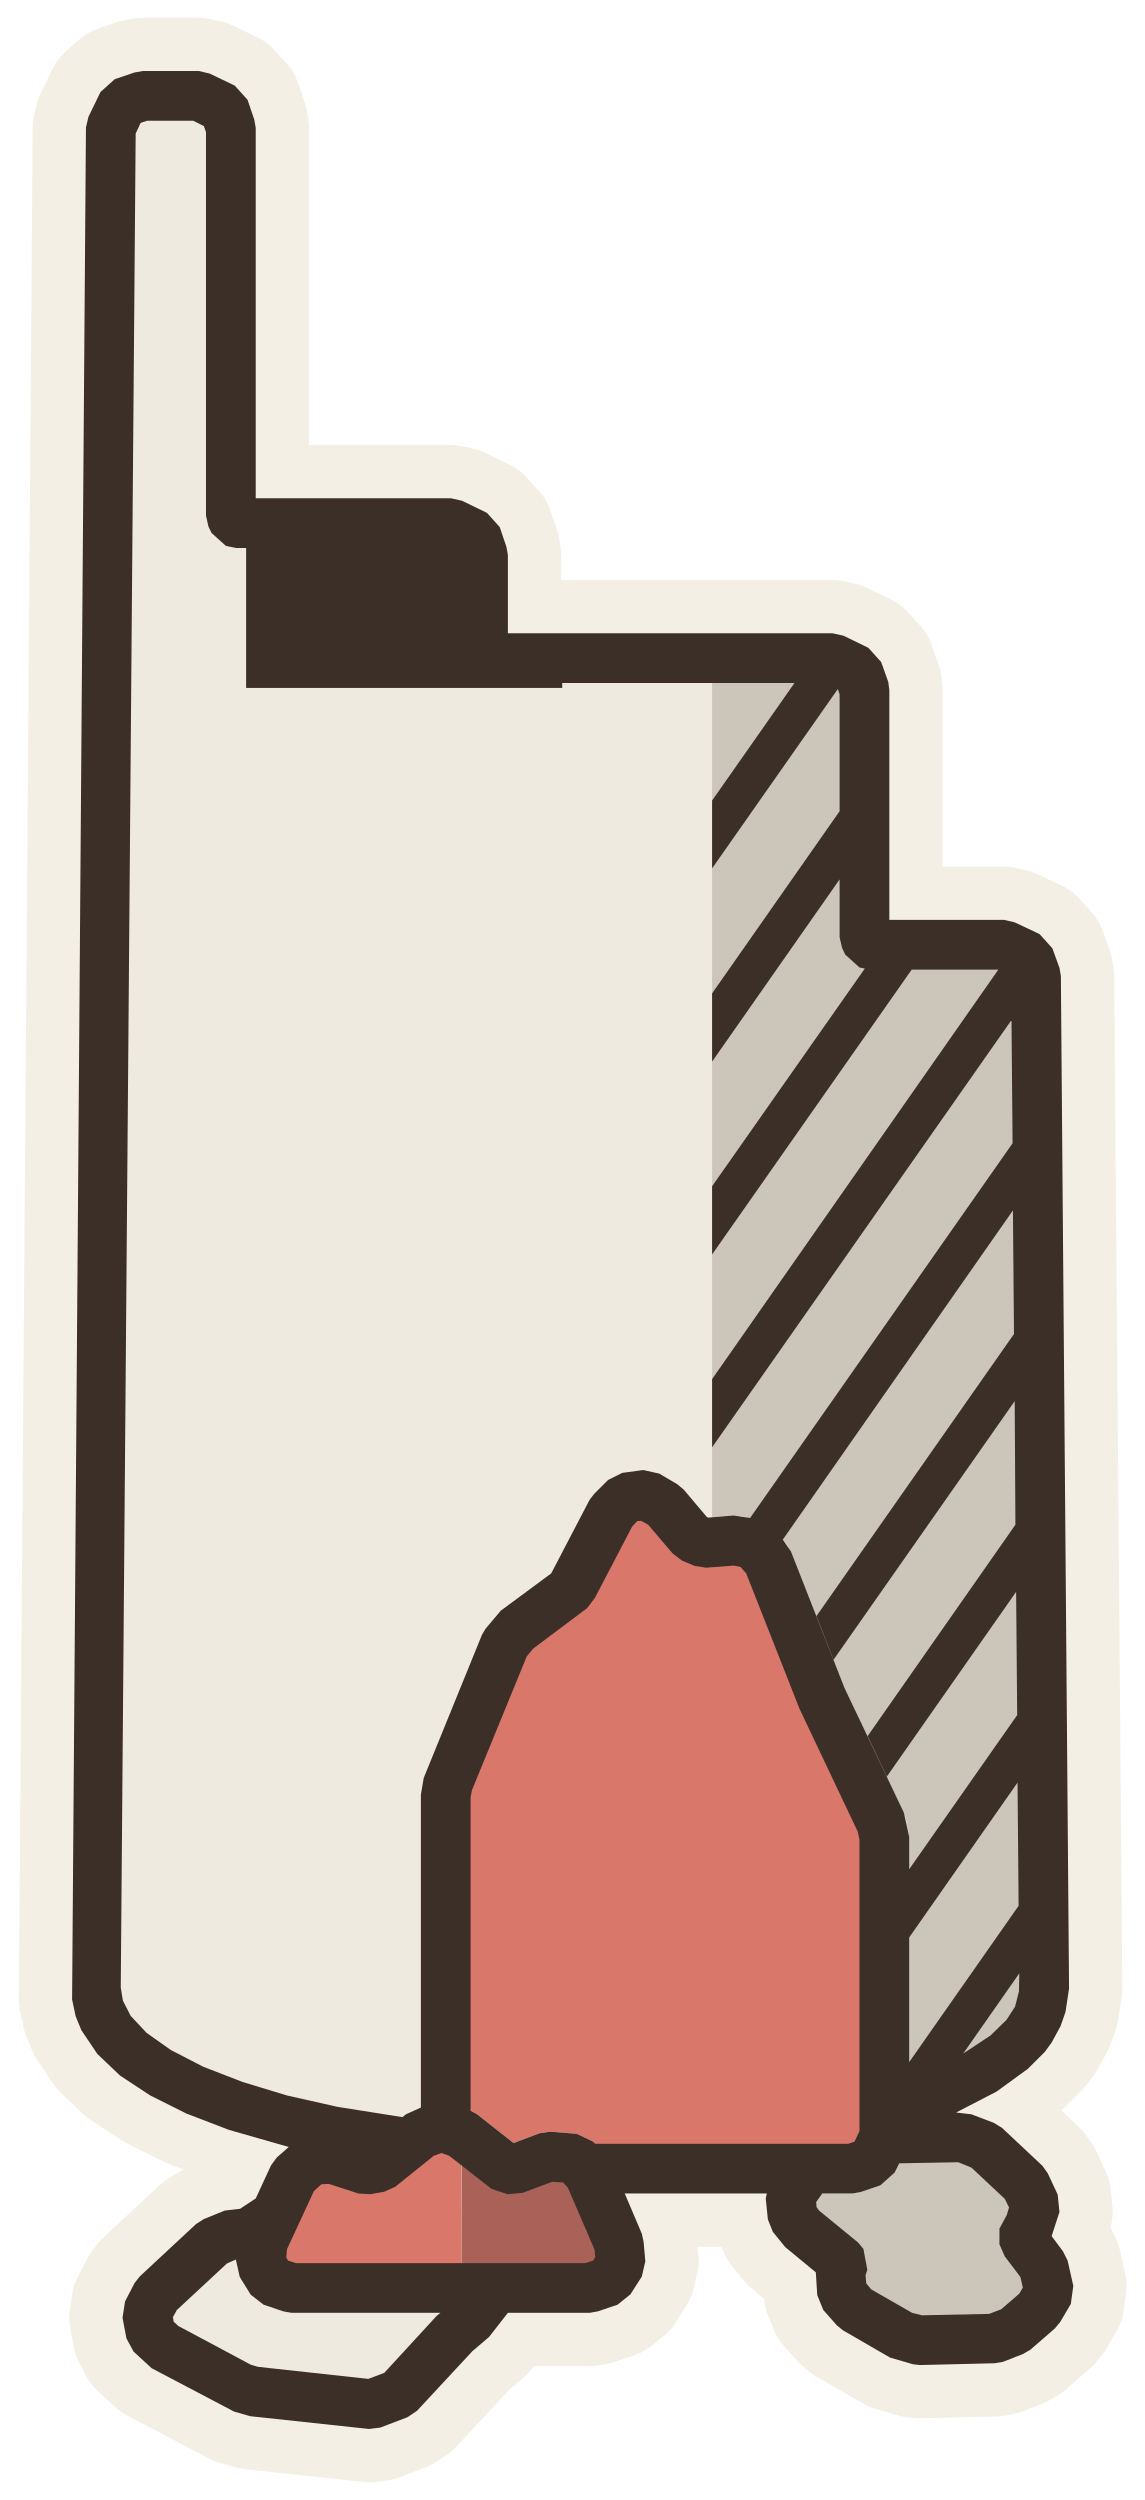
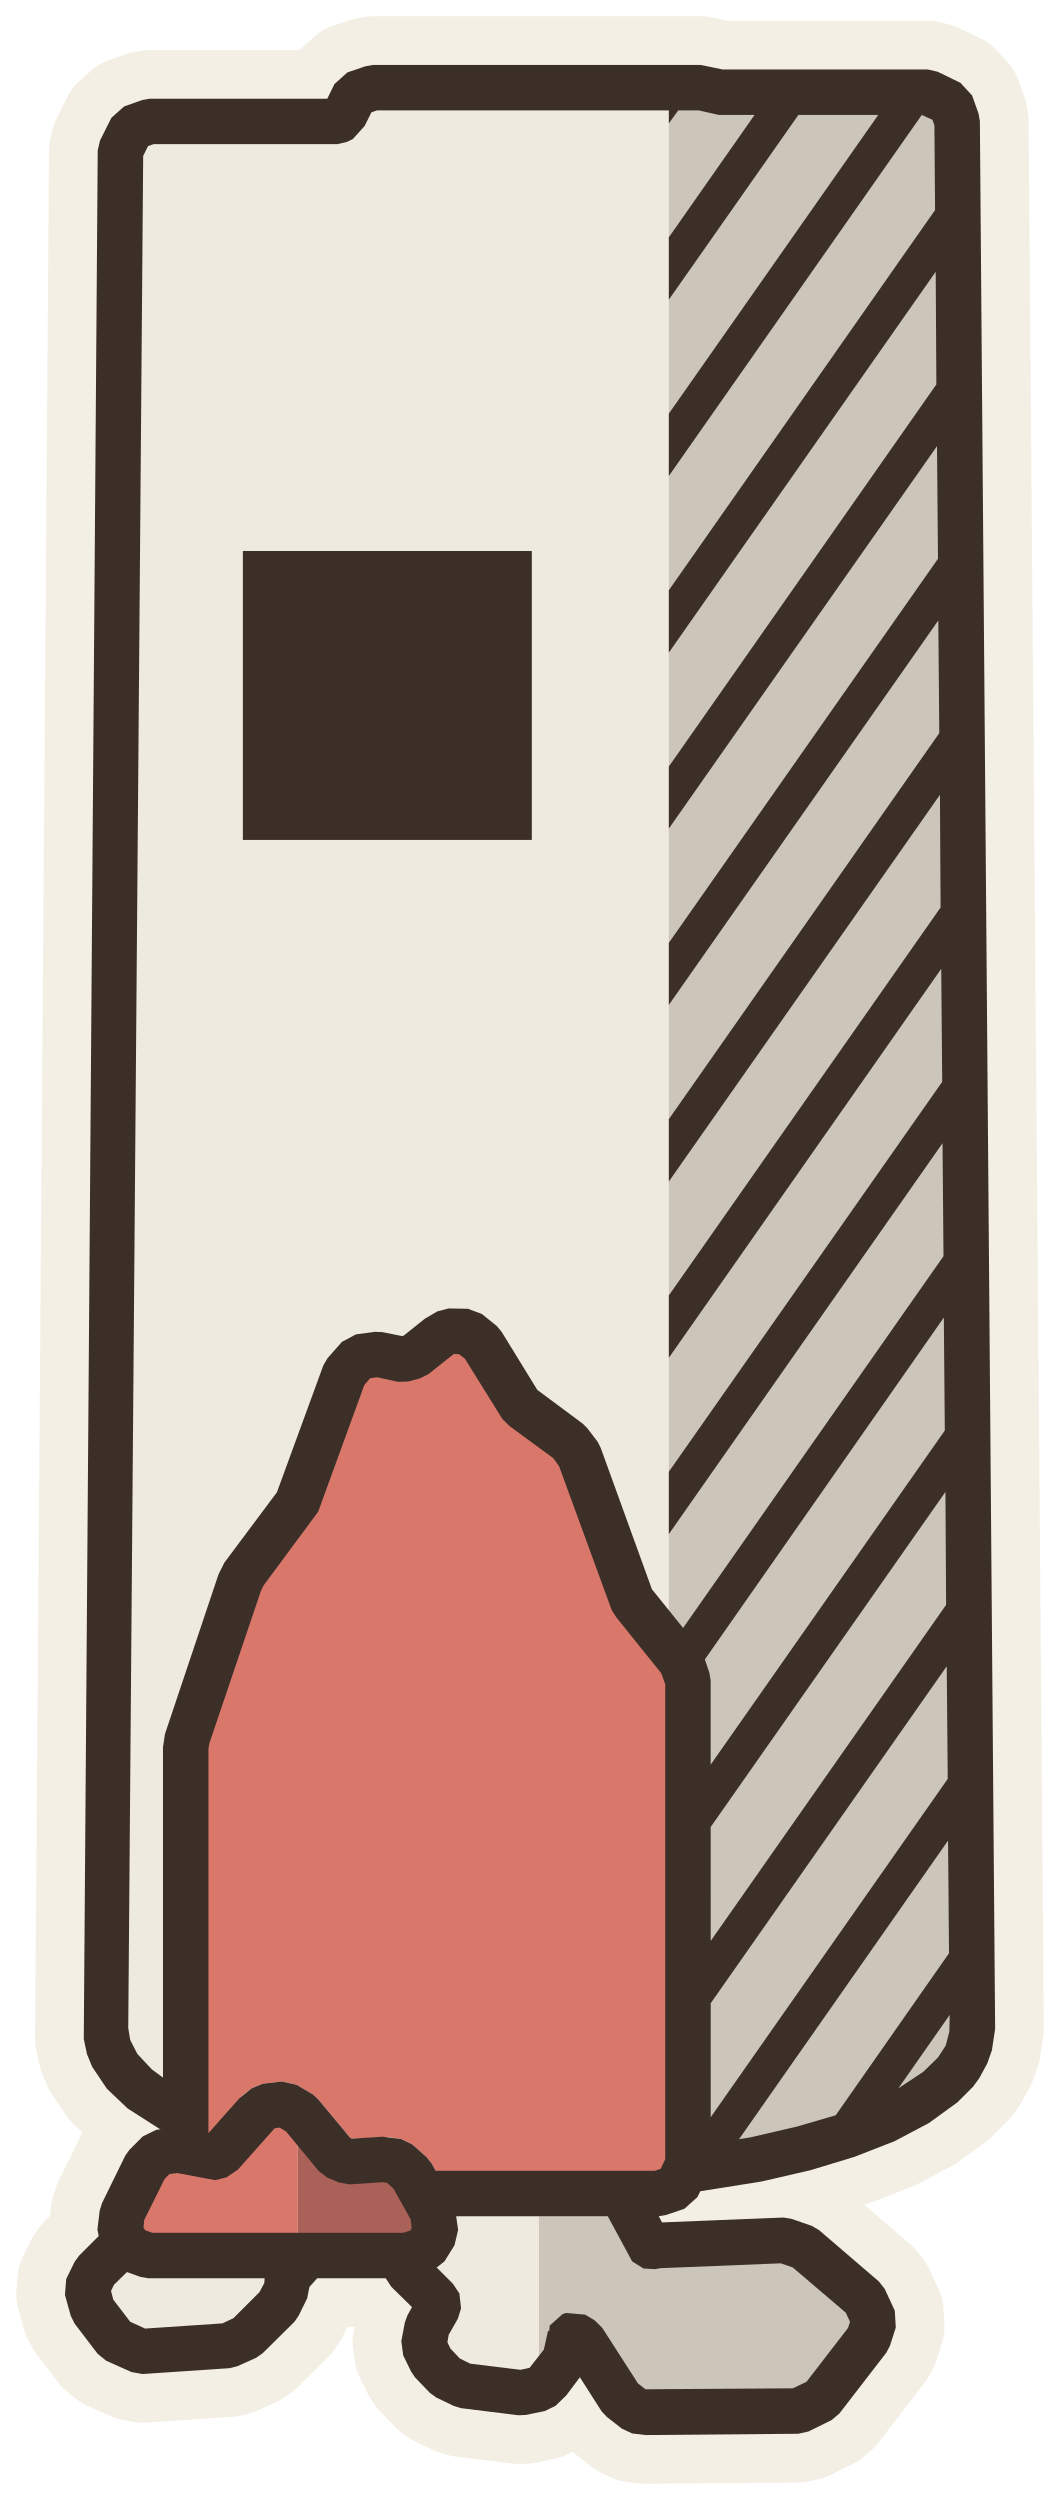
- <svg xmlns="http://www.w3.org/2000/svg" viewBox="-16.05 -56.08 32.22 70.39" data-palette="wall:#EFEADF;roof:#D9776B;wood:#C9A97C;earth:#94744F;water:#8FB0B8;flag:#4A3B32;ink:#3B2F28;halo:#F4EFE4">
-   <path data-role="sil" fill="#F4EFE4" stroke="#F4EFE4" stroke-width="3" stroke-linejoin="round" d="M-5.34 12.27L-4.58 11.98L-4.31 11.8L-2.75 10.12L-2.28 9.72L-1.75 9.04L0.55 9.04L0.78 9L1.34 8.81L1.7 8.52L2.02 8.02L2.12 7.59L2.07 7.03L2.02 6.81L1.54 5.68L5.54 5.68L5.51 5.82L5.57 6.41L5.71 6.76L6.06 7.19L6.92 7.9L6.96 8.54L7.13 8.96L7.51 9.39L7.68 9.53L9.01 10.3L9.66 10.49L9.85 10.51L11.95 10.46L12.19 10.42L12.75 10.2L12.96 10.08L13.65 9.48L13.8 9.3L14.1 8.79L14.17 8.28L14.01 7.57L13.88 7.31L13.56 6.88L13.78 6.2L13.73 5.71L13.45 5.11L13.3 4.9L12.16 3.83L11.93 3.69L11.3 3.45L10.91 3.38L12.01 2.81L12.89 2.17L13.37 1.69L13.56 1.43L13.81 0.97L13.95 0.57L14.05 -0.09L13.82 -28.6L13.78 -28.83L13.58 -29.38L13.22 -29.78L12.52 -30.11L12.22 -30.18L8.99 -30.18L8.99 -36.65L8.96 -36.88L8.76 -37.44L8.4 -37.84L7.7 -38.18L7.39 -38.25L-1.75 -38.25L-1.75 -40.45L-1.79 -40.68L-1.98 -41.24L-2.34 -41.64L-3.04 -41.98L-3.35 -42.05L-8.85 -42.05L-8.85 -52.48L-8.89 -52.71L-9.08 -53.27L-9.44 -53.67L-10.15 -54.01L-10.45 -54.08L-12.03 -54.08L-12.26 -54.04L-12.82 -53.85L-13.22 -53.49L-13.56 -52.79L-13.63 -52.49L-14.02 0.22L-13.92 0.69L-13.76 1.08L-13.31 1.75L-12.67 2.36L-11.82 2.92L-10.8 3.43L-9.6 3.89L-7.92 4.37L-8.26 4.67L-8.42 4.89L-8.85 5.82L-9.29 6.11L-9.72 6.16L-10.31 6.4L-10.53 6.54L-12.12 8.02L-12.26 8.2L-12.53 8.72L-12.6 9.18L-12.49 9.76L-12.29 10.13L-11.78 10.6L-9.46 11.82L-9.01 11.95L-5.66 12.31Z" />
-   <path data-role="wall" fill="#EFEADF" d="M-4.62 3.45L-4.2 3.26L-4.18 -5.68L-4.08 -6.16L-2.48 -10.05L-2.08 -10.6L-1.95 -10.73L-0.51 -11.81L0.55 -13.85L0.68 -14.02L1.07 -14.41L1.47 -14.61L2.06 -14.69L2.51 -14.59L3.02 -14.29L3.2 -14.14L3.85 -13.37L4 -13.36L4 -37.55L-2.3 -37.55L-2.36 -37.57L-2.45 -37.75L-2.45 -40.45L-2.64 -41.01L-3.35 -41.35L-9.4 -41.35L-9.46 -41.37L-9.55 -41.56L-9.55 -52.48L-9.74 -53.04L-10.45 -53.38L-12.03 -53.38L-12.59 -53.19L-12.93 -52.49L-13.33 0.09L-13.27 0.44L-13.16 0.72L-12.81 1.26L-12.27 1.78L-11.51 2.3L-10.55 2.78L-9.4 3.22L-8.11 3.6L-6.65 3.94L-5.47 4.13ZM-4.82 11.33L-3.24 9.59L-2.83 9.29L-2.64 9.04L-7.84 9.04L-8.07 9L-8.63 8.81L-8.99 8.53L-9.3 8.03L-9.41 7.58L-9.35 6.99L-9.3 6.8L-9.46 6.81L-10.05 7.05L-11.64 8.53L-11.91 9.05L-11.81 9.63L-11.45 9.98L-9.26 11.15L-8.93 11.25L-5.59 11.62Z" />
-   <path data-role="wall-shade" fill="#cbc5ba" d="M9.55 3.17L10.63 2.74L11.61 2.24L12.39 1.68L12.81 1.26L13.16 0.72L13.27 0.44L13.35 -0.09L13.12 -28.59L12.92 -29.15L12.22 -29.48L8.45 -29.48L8.38 -29.51L8.29 -29.69L8.29 -36.65L8.1 -37.21L7.39 -37.55L4 -37.55L4 -13.36L4.61 -13.41L4.82 -13.39L5.34 -13.27L5.71 -13.05L6.1 -12.6L6.22 -12.4L7.73 -8.55L9.45 -4.9L9.55 -4.36ZM11.94 9.77L12.5 9.55L13.19 8.95L13.49 8.44L13.32 7.73L12.8 7.03L12.76 6.89L12.79 6.8L12.94 6.58L13.1 6.01L12.82 5.41L11.68 4.34L11.05 4.1L9.54 4.12L9.48 4.39L9.14 5.09L8.74 5.45L8.18 5.64L7.95 5.68L6.25 5.68L6.21 5.75L6.27 6.33L6.51 6.65L7.69 7.64L7.62 7.91L7.66 8.49L8.03 8.92L9.36 9.69L9.84 9.81Z" />
-   <path data-role="roof" fill="#D9776B" d="M8.51 4.79L8.85 4.08L8.85 -4.36L8.77 -4.74L7.09 -8.27L5.57 -12.14L5.18 -12.59L4.66 -12.71L3.78 -12.64L3.42 -12.79L2.66 -13.69L2.15 -13.99L1.57 -13.91L1.18 -13.52L0.08 -11.41L-0.05 -11.26L-1.53 -10.17L-1.83 -9.79L-3.43 -5.89L-3.5 -5.55L-3.5 3.14L-3.4 3.14L-2.84 3.33L-2.63 3.44L-1.59 4.26L-0.85 3.98L-0.56 3.94L0.19 4L0.65 4.22L1.05 4.66L1.24 4.98L7.95 4.98ZM-3.05 8.34L-3.06 3.99L-3.63 3.8L-4.18 4L-5.36 4.94L-5.75 5.01L-6.69 4.71L-7.28 4.72L-7.78 5.19L-8.65 7.06L-8.71 7.65L-8.4 8.15L-7.84 8.34Z" />
-   <path data-role="roof-shade" fill="#aa6157" d="M1.11 8.15L1.43 7.65L1.38 7.09L0.54 5.13L0.14 4.69L-0.6 4.64L-1.57 5L-1.77 5L-3.05 4L-3.05 8.34L0.55 8.34Z" />
-   <path data-role="ink" fill="#3B2F28" d="M-4.72 3.53L-6.55 3.24L-7.97 2.92L-9.22 2.54L-10.33 2.11L-11.24 1.64L-11.92 1.16L-12.37 0.68L-12.59 0.25L-12.65 -0.12L-12.23 -52.32L-12.09 -52.62L-11.91 -52.68L-10.61 -52.68L-10.31 -52.53L-10.25 -52.36L-10.25 -41.56L-10.18 -41.25L-10.09 -41.07L-9.69 -40.71L-9.4 -40.65L-9.12 -40.65L-9.12 -36.71L-0.22 -36.71L-0.22 -36.85L6.32 -36.85L4 -33.54L4 -31.63L7.54 -36.68L7.59 -36.53L7.59 -33.24L4 -28.11L4 -26.19L7.59 -31.32L7.59 -29.69L7.66 -29.39L7.75 -29.2L8.15 -28.84L8.3 -28.81L4 -22.68L4 -20.76L9.62 -28.78L12.06 -28.78L4 -17.25L4 -15.33L12.43 -27.36L12.46 -23.89L5.07 -13.34L4.61 -13.41L3.89 -13.35L3.85 -13.37L3.2 -14.14L3.02 -14.29L2.51 -14.59L2.06 -14.69L1.47 -14.61L1.07 -14.41L0.68 -14.02L0.55 -13.85L-0.53 -11.78L-1.95 -10.73L-2.38 -10.22L-2.48 -10.05L-4.12 -6.02L-4.2 -5.55L-4.2 3.26L-4.62 3.45ZM9.55 -4.36L9.4 -5.04L7.73 -8.55L6.22 -12.4L5.99 -12.73L12.47 -22L12.5 -18.52L6.94 -10.58L7.42 -9.35L12.52 -16.63L12.54 -13.15L8.38 -7.2L8.92 -6.06L12.56 -11.26L12.59 -7.79L9.55 -3.45L9.55 -1.53L12.6 -5.89L12.63 -2.42L9.55 1.98ZM0.65 4.22L0.19 4L-0.56 3.94L-0.85 3.98L-1.59 4.26L-2.63 3.44L-2.8 3.35L-2.8 -5.48L-2.76 -5.68L-1.22 -9.44L-1.04 -9.66L0.48 -10.8L0.7 -11.09L1.75 -13.1L1.89 -13.25L2 -13.26L2.2 -13.15L2.89 -12.34L3.15 -12.14L3.51 -11.99L3.83 -11.94L4.61 -12L4.8 -11.96L4.96 -11.78L6.46 -7.97L8.1 -4.51L8.15 -4.28L8.15 3.92L8.01 4.22L7.84 4.28L0.71 4.28ZM12.65 -0.52L12.64 -0.01L12.53 0.42L12.29 0.79L11.84 1.23L11.07 1.74ZM-7.72 7.64L-7.94 7.57L-7.99 7.48L-7.97 7.25L-7.21 5.61L-7 5.42L-6.79 5.41L-5.96 5.68L-5.62 5.7L-5.23 5.63L-4.92 5.49L-3.84 4.62L-3.62 4.54L-3.4 4.62L-2.21 5.55L-1.76 5.7L-1.33 5.66L-0.5 5.35L-0.19 5.37L-0.06 5.52L0.69 7.26L0.71 7.47L0.65 7.57L0.43 7.64ZM8.18 5.64L8.74 5.45L9.14 5.09L9.27 4.83L10.93 4.8L11.3 4.95L12.24 5.83L12.36 6.07L12.3 6.28L12.09 6.67L12.09 7.11L12.24 7.45L12.68 8.03L12.75 8.33L12.65 8.5L12.14 8.94L11.8 9.07L9.91 9.11L9.63 9.04L8.48 8.38L8.34 8.21L8.32 7.98L8.37 7.83L8.26 7.24L8.11 7.06L7.01 6.16L6.94 6.06L6.93 5.92L7.1 5.68L7.95 5.68ZM5.57 6.41L5.71 6.76L6.06 7.19L6.92 7.9L6.96 8.54L7.13 8.96L7.51 9.39L7.68 9.53L9.01 10.3L9.66 10.49L9.85 10.51L11.95 10.46L12.19 10.42L12.75 10.2L12.96 10.08L13.65 9.48L13.8 9.3L14.1 8.79L14.17 8.28L14.01 7.57L13.88 7.31L13.56 6.88L13.78 6.2L13.73 5.71L13.45 5.11L13.3 4.9L12.16 3.83L11.93 3.69L11.3 3.45L10.87 3.4L12.01 2.81L12.89 2.17L13.37 1.69L13.56 1.43L13.81 0.97L13.95 0.57L14.05 -0.09L13.82 -28.6L13.78 -28.83L13.58 -29.38L13.22 -29.78L12.52 -30.11L12.22 -30.18L8.99 -30.18L8.99 -36.65L8.96 -36.88L8.76 -37.44L8.4 -37.84L7.7 -38.18L7.39 -38.25L-1.75 -38.25L-1.75 -40.45L-1.79 -40.68L-1.98 -41.24L-2.34 -41.64L-3.04 -41.98L-3.35 -42.05L-8.85 -42.05L-8.85 -52.48L-8.89 -52.71L-9.08 -53.27L-9.44 -53.67L-10.15 -54.01L-10.45 -54.08L-12.03 -54.08L-12.26 -54.04L-12.82 -53.85L-13.22 -53.49L-13.56 -52.79L-13.63 -52.49L-14.02 0.22L-13.92 0.69L-13.76 1.08L-13.31 1.75L-12.67 2.36L-11.82 2.92L-10.8 3.43L-9.6 3.89L-7.92 4.37L-8.26 4.67L-8.42 4.89L-8.85 5.82L-9.29 6.11L-9.72 6.16L-10.31 6.4L-10.53 6.54L-12.12 8.02L-12.26 8.2L-12.53 8.72L-12.6 9.18L-12.49 9.76L-12.29 10.13L-11.78 10.6L-9.46 11.82L-9.01 11.95L-5.66 12.31L-5.34 12.27L-4.58 11.98L-4.31 11.8L-2.75 10.12L-2.28 9.72L-1.75 9.04L0.55 9.04L0.78 9L1.34 8.81L1.7 8.52L2.02 8.02L2.12 7.59L2.07 7.03L2.02 6.81L1.54 5.68L5.54 5.68L5.51 5.82ZM-5.23 10.73L-5.68 10.9L-8.79 10.56L-8.99 10.5L-11.03 9.41L-11.16 9.29L-11.18 9.16L-11.07 8.96L-9.66 7.65L-9.41 7.54L-9.3 8.03L-8.99 8.53L-8.63 8.81L-8.07 9L-7.84 9.04L-3.65 9.04L-3.75 9.12Z" />
+ <svg xmlns="http://www.w3.org/2000/svg" viewBox="-16.6 -62.58 32.65 77" data-palette="wall:#EFEADF;roof:#D9776B;wood:#C9A97C;earth:#94744F;water:#8FB0B8;flag:#4A3B32;ink:#3B2F28;halo:#F4EFE4">
+   <path data-role="sil" fill="#F4EFE4" stroke="#F4EFE4" stroke-width="3" stroke-linejoin="round" d="M7.99 12.38L8.3 12.31L9.01 11.96L9.25 11.76L10.7 9.88L10.81 9.67L10.99 9.11L10.96 8.59L10.65 7.92L10.47 7.69L8.63 6.11L8.41 5.98L7.78 5.76L7.53 5.72L3.79 5.87L3.69 5.68L3.92 5.64L4.48 5.45L4.88 5.09L4.97 4.91L6.86 4.61L8.37 4.26L9.72 3.85L10.95 3.37L12.01 2.81L12.89 2.17L13.37 1.69L13.56 1.43L13.81 0.97L13.95 0.57L14.05 -0.09L13.58 -58.85L13.54 -59.08L13.34 -59.64L12.98 -60.03L12.28 -60.37L11.98 -60.44L5.66 -60.44L4.98 -60.58L-5.11 -60.58L-5.34 -60.54L-5.9 -60.35L-6.3 -59.99L-6.52 -59.54L-11.99 -59.54L-12.22 -59.5L-12.78 -59.3L-13.17 -58.95L-13.52 -58.25L-13.59 -57.95L-14.02 0.22L-13.92 0.69L-13.76 1.08L-13.31 1.75L-12.67 2.36L-11.67 3L-11.79 3.02L-12.2 3.22L-12.61 3.63L-12.74 3.81L-13.46 5.28L-13.53 5.51L-13.6 6.09L-13.56 6.29L-14.16 6.89L-14.3 7.08L-14.56 7.61L-14.6 8.1L-14.42 8.75L-14.3 8.99L-13.59 9.92L-13.33 10.13L-12.55 10.48L-12.21 10.54L-9.53 10.36L-9.29 10.3L-8.71 10.04L-8.51 9.9L-7.53 8.93L-7.4 8.74L-7.14 8.21L-7.07 7.86L-6.83 7.59L-4.72 7.59L-4.55 7.85L-3.91 8.48L-4.05 8.73L-4.13 8.95L-4.24 9.53L-4.18 9.97L-3.94 10.46L-3.82 10.64L-3.36 11.12L-3.17 11.26L-2.63 11.52L-2.41 11.59L-0.63 11.81L-0.4 11.8L0.18 11.68L0.51 11.52L0.84 11.2L1.26 10.64L1.93 11.69L2.09 11.86L2.55 12.22L2.87 12.37L3.29 12.42Z" />
+   <path data-role="wall" fill="#EFEADF" d="M-11.58 2.25L-11.57 -8.88L-11.49 -9.28L-9.82 -14.2L-9.63 -14.54L-8.06 -16.64L-6.64 -20.53L-6.51 -20.75L-6.07 -21.25L-5.64 -21.48L-5.05 -21.56L-4.82 -21.55L-4.22 -21.43L-4.17 -21.44L-3.42 -22.04L-3.13 -22.19L-2.78 -22.28L-2.19 -22.27L-1.76 -22.11L-1.3 -21.74L-1.15 -21.56L-0.02 -19.75L1.35 -18.73L1.49 -18.59L1.81 -18.17L1.9 -17.99L3.5 -13.6L4 -12.98L4 -59.88L-5.11 -59.88L-5.67 -59.69L-5.94 -59.13L-5.96 -59.13L-6.03 -58.93L-6.21 -58.84L-11.99 -58.84L-12.54 -58.64L-12.89 -57.95L-13.33 0.09L-13.27 0.44L-13.16 0.72L-12.81 1.26L-12.27 1.78ZM0 11L0 5.68L-2.55 5.68L-2.49 6.1L-2.6 6.57L-2.91 7.07L-3.27 7.36L-3.85 7.56L-3.14 8.26L-3.08 8.38L-3.1 8.49L-3.44 9.08L-3.56 9.66L-3.31 10.16L-2.86 10.63L-2.32 10.9L-0.54 11.12ZM-9.58 9.66L-9 9.4L-8.03 8.43L-7.77 7.9L-7.79 7.78L-7.72 7.59L-12.03 7.59L-12.27 7.55L-12.84 7.34L-13.2 7.05L-13.25 6.96L-13.67 7.38L-13.93 7.92L-13.75 8.57L-13.04 9.49L-12.26 9.85Z" />
+   <path data-role="wall-shade" fill="#cbc5ba" d="M5.27 4.17L6.7 3.92L8.17 3.59L9.47 3.2L10.63 2.74L11.61 2.24L12.39 1.68L12.81 1.26L13.16 0.72L13.27 0.44L13.35 -0.09L12.88 -58.84L12.68 -59.4L11.98 -59.74L5.54 -59.74L5.27 -59.83L4.98 -59.88L4 -59.88L4 -12.98L4.93 -11.83L5.05 -11.63L5.25 -11.06L5.29 -10.82ZM7.99 11.68L8.69 11.33L10.14 9.45L10.33 8.89L10.02 8.22L8.18 6.64L7.55 6.42L3.66 6.58L3.4 6.61L2.91 5.68L0 5.68L0 11L0.28 10.77L0.8 10.1L0.96 9.35L1.06 9.31L1.36 9.49L2.52 11.31L2.98 11.68L3.29 11.72Z" />
+   <path data-role="roof" fill="#D9776B" d="M4.25 4.79L4.59 4.08L4.59 -10.82L4.39 -11.39L2.92 -13.21L2.85 -13.33L1.25 -17.75L0.93 -18.17L-0.49 -19.22L-0.61 -19.35L-1.75 -21.2L-2.2 -21.57L-2.79 -21.58L-3.08 -21.42L-3.85 -20.8L-4.2 -20.71L-4.96 -20.86L-5.55 -20.79L-5.99 -20.29L-7.48 -16.24L-9.07 -14.12L-9.21 -13.87L-10.83 -9.05L-10.88 -8.77L-10.88 2.97L-10.16 3.12L-9.13 1.96L-8.85 1.74L-8.51 1.6L-7.92 1.53L-7.47 1.63L-6.96 1.93L-6.79 2.09L-5.81 3.27L-5.76 3.29L-4.66 3.24L-4.25 3.3L-3.9 3.47L-3.46 3.86L-3.31 4.05L-2.79 4.98L3.69 4.98ZM-7.43 2.47L-7.83 2.22L-8.42 2.3L-8.7 2.51L-9.8 3.77L-9.99 3.87L-11.12 3.64L-11.71 3.71L-12.11 4.12L-12.84 5.59L-12.91 6.18L-12.6 6.68L-12.03 6.89L-7.43 6.89Z" />
+   <path data-role="roof-shade" fill="#aa6157" d="M-3.5 6.7L-3.19 6.2L-3.28 5.55L-3.93 4.39L-4.37 3.99L-4.77 3.93L-5.89 4L-6.24 3.85L-7.33 2.53L-7.43 2.47L-7.43 6.89L-4.06 6.89Z" />
+   <path data-role="ink" fill="#3B2F28" d="M-0.22 -45.61L-9.12 -45.61L-9.12 -36.71L-0.22 -36.71ZM12.47 -22L12.5 -18.52L5.29 -8.23L5.29 -6.31L12.52 -16.63L12.54 -13.15L5.29 -2.8L5.29 -0.88L12.56 -11.26L12.59 -7.79L5.29 2.63L5.29 3.45L6.16 3.31L12.6 -5.89L12.63 -2.42L9.14 2.57L7.94 2.92L6.52 3.25L5.29 3.45L5.29 -10.82L5.25 -11.06L5.11 -11.47ZM-3.31 4.05L-3.46 3.86L-3.9 3.47L-4.25 3.3L-4.82 3.23L-5.76 3.29L-5.81 3.27L-6.79 2.09L-6.96 1.93L-7.47 1.63L-7.92 1.53L-8.51 1.6L-8.85 1.74L-9.23 2.05L-10.18 3.12L-10.18 -8.71L-10.15 -8.89L-8.56 -13.59L-8.48 -13.75L-6.8 -16.02L-5.38 -19.92L-5.2 -20.13L-4.98 -20.16L-4.34 -20.02L-4.03 -20.03L-3.68 -20.12L-3.4 -20.26L-2.62 -20.88L-2.46 -20.87L-2.28 -20.73L-1.13 -18.88L-0.91 -18.66L0.44 -17.67L0.62 -17.42L2.24 -12.99L2.38 -12.77L3.77 -11.04L3.89 -10.7L3.89 3.92L3.75 4.22L3.57 4.28L-3.18 4.28ZM12.65 -0.52L12.64 -0.01L12.53 0.42L12.29 0.79L11.84 1.23L11.07 1.74ZM-11.91 6.19L-12.13 6.11L-12.18 6.03L-12.16 5.8L-11.53 4.53L-11.38 4.38L-11.14 4.35L-9.97 4.57L-9.62 4.48L-9.27 4.24L-8.14 2.97L-7.99 2.95L-7.79 3.07L-6.78 4.29L-6.52 4.49L-6.16 4.64L-5.84 4.7L-4.81 4.63L-4.68 4.65L-4.48 4.83L-3.95 5.78L-3.92 6.04L-3.96 6.12L-4.18 6.19ZM-2.91 7.07L-2.6 6.57L-2.49 6.1L-2.55 5.68L2.12 5.68L2.87 7.07L3.22 7.29L3.57 7.31L3.74 7.28L7.45 7.13L7.82 7.26L9.45 8.65L9.58 8.93L9.52 9.12L8.24 10.78L7.82 10.98L3.28 11.01L3.05 10.83L1.95 9.12L1.72 8.89L1.42 8.71L0.82 8.66L0.72 8.7L0.33 9.05L0.32 9.21L0.28 9.21L0.15 9.79L-0.29 10.35L-0.57 10.41L-2.12 10.22L-2.44 10.06L-2.73 9.75L-2.82 9.56L-2.78 9.33L-2.5 8.84L-2.4 8.52L-2.45 8.06L-2.65 7.76L-3.15 7.26ZM4.97 4.91L6.86 4.61L8.37 4.26L9.72 3.85L10.95 3.37L12.01 2.81L12.89 2.17L13.37 1.69L13.56 1.43L13.81 0.97L13.95 0.57L14.05 -0.09L13.58 -58.85L13.54 -59.08L13.34 -59.64L12.98 -60.03L12.28 -60.37L11.98 -60.44L5.66 -60.44L4.98 -60.58L-5.11 -60.58L-5.34 -60.54L-5.9 -60.35L-6.3 -59.99L-6.52 -59.54L-11.99 -59.54L-12.22 -59.5L-12.78 -59.3L-13.17 -58.95L-13.52 -58.25L-13.59 -57.95L-14.02 0.22L-13.92 0.69L-13.76 1.08L-13.31 1.75L-12.67 2.36L-11.67 3L-11.58 2.99L-11.58 1.41L-11.92 1.16L-12.37 0.68L-12.59 0.25L-12.65 -0.12L-12.19 -57.78L-12.04 -58.08L-11.87 -58.14L-6.21 -58.14L-5.91 -58.21L-5.73 -58.3L-5.37 -58.7L-5.16 -59.12L-4.99 -59.18L4 -59.18L4 -58.78L4.29 -59.18L4.92 -59.18L5.54 -59.04L6.64 -59.04L4 -55.27L4 -53.35L7.99 -59.04L10.45 -59.04L4 -49.84L4 -47.92L11.79 -59.04L12.12 -58.89L12.18 -58.72L12.2 -56.11L4 -44.4L4 -42.48L12.22 -54.21L12.24 -50.74L4 -38.97L4 -37.06L12.26 -48.84L12.29 -45.37L4 -33.54L4 -31.63L12.3 -43.47L12.33 -40L4 -28.11L4 -26.19L12.35 -38.1L12.37 -34.63L4 -22.68L4 -20.76L12.39 -32.74L12.42 -29.26L4 -17.25L4 -15.33L12.43 -27.37L12.46 -23.89L4.44 -12.44L3.48 -13.63L1.9 -17.99L1.81 -18.17L1.49 -18.59L1.35 -18.73L-0.05 -19.77L-1.15 -21.56L-1.3 -21.74L-1.76 -22.11L-2.19 -22.27L-2.78 -22.28L-3.13 -22.19L-3.52 -21.96L-4.17 -21.44L-4.22 -21.43L-4.82 -21.55L-5.05 -21.56L-5.64 -21.48L-6.07 -21.25L-6.51 -20.75L-6.64 -20.53L-8.07 -16.62L-9.69 -14.45L-9.87 -14.09L-11.52 -9.17L-11.58 -8.77L-11.58 2.99L-11.79 3.02L-12.2 3.22L-12.61 3.63L-12.74 3.81L-13.46 5.28L-13.53 5.51L-13.6 6.09L-13.56 6.29L-14.16 6.89L-14.3 7.08L-14.56 7.61L-14.6 8.1L-14.42 8.75L-14.3 8.99L-13.59 9.92L-13.33 10.13L-12.55 10.48L-12.21 10.54L-9.53 10.36L-9.29 10.3L-8.71 10.04L-8.51 9.9L-7.53 8.93L-7.4 8.74L-7.14 8.21L-7.07 7.86L-6.83 7.59L-4.72 7.59L-4.55 7.85L-3.91 8.48L-4.05 8.73L-4.13 8.95L-4.24 9.53L-4.18 9.97L-3.94 10.46L-3.82 10.64L-3.36 11.12L-3.17 11.26L-2.63 11.52L-2.41 11.59L-0.63 11.81L-0.4 11.8L0.18 11.68L0.51 11.52L0.84 11.2L1.26 10.64L1.93 11.69L2.09 11.86L2.55 12.22L2.87 12.37L3.29 12.42L7.99 12.38L8.3 12.31L9.01 11.96L9.25 11.76L10.7 9.88L10.81 9.67L10.99 9.11L10.96 8.59L10.65 7.92L10.47 7.69L8.63 6.11L8.41 5.98L7.78 5.76L7.53 5.72L3.79 5.87L3.69 5.68L3.92 5.64L4.48 5.45L4.88 5.09ZM-8.61 8.02L-9.41 8.82L-9.75 8.98L-12.13 9.14L-12.59 8.93L-13.11 8.25L-13.18 7.98L-13.09 7.79L-12.69 7.4L-12.27 7.55L-12.03 7.59L-8.45 7.59L-8.46 7.74Z" />
</svg>
